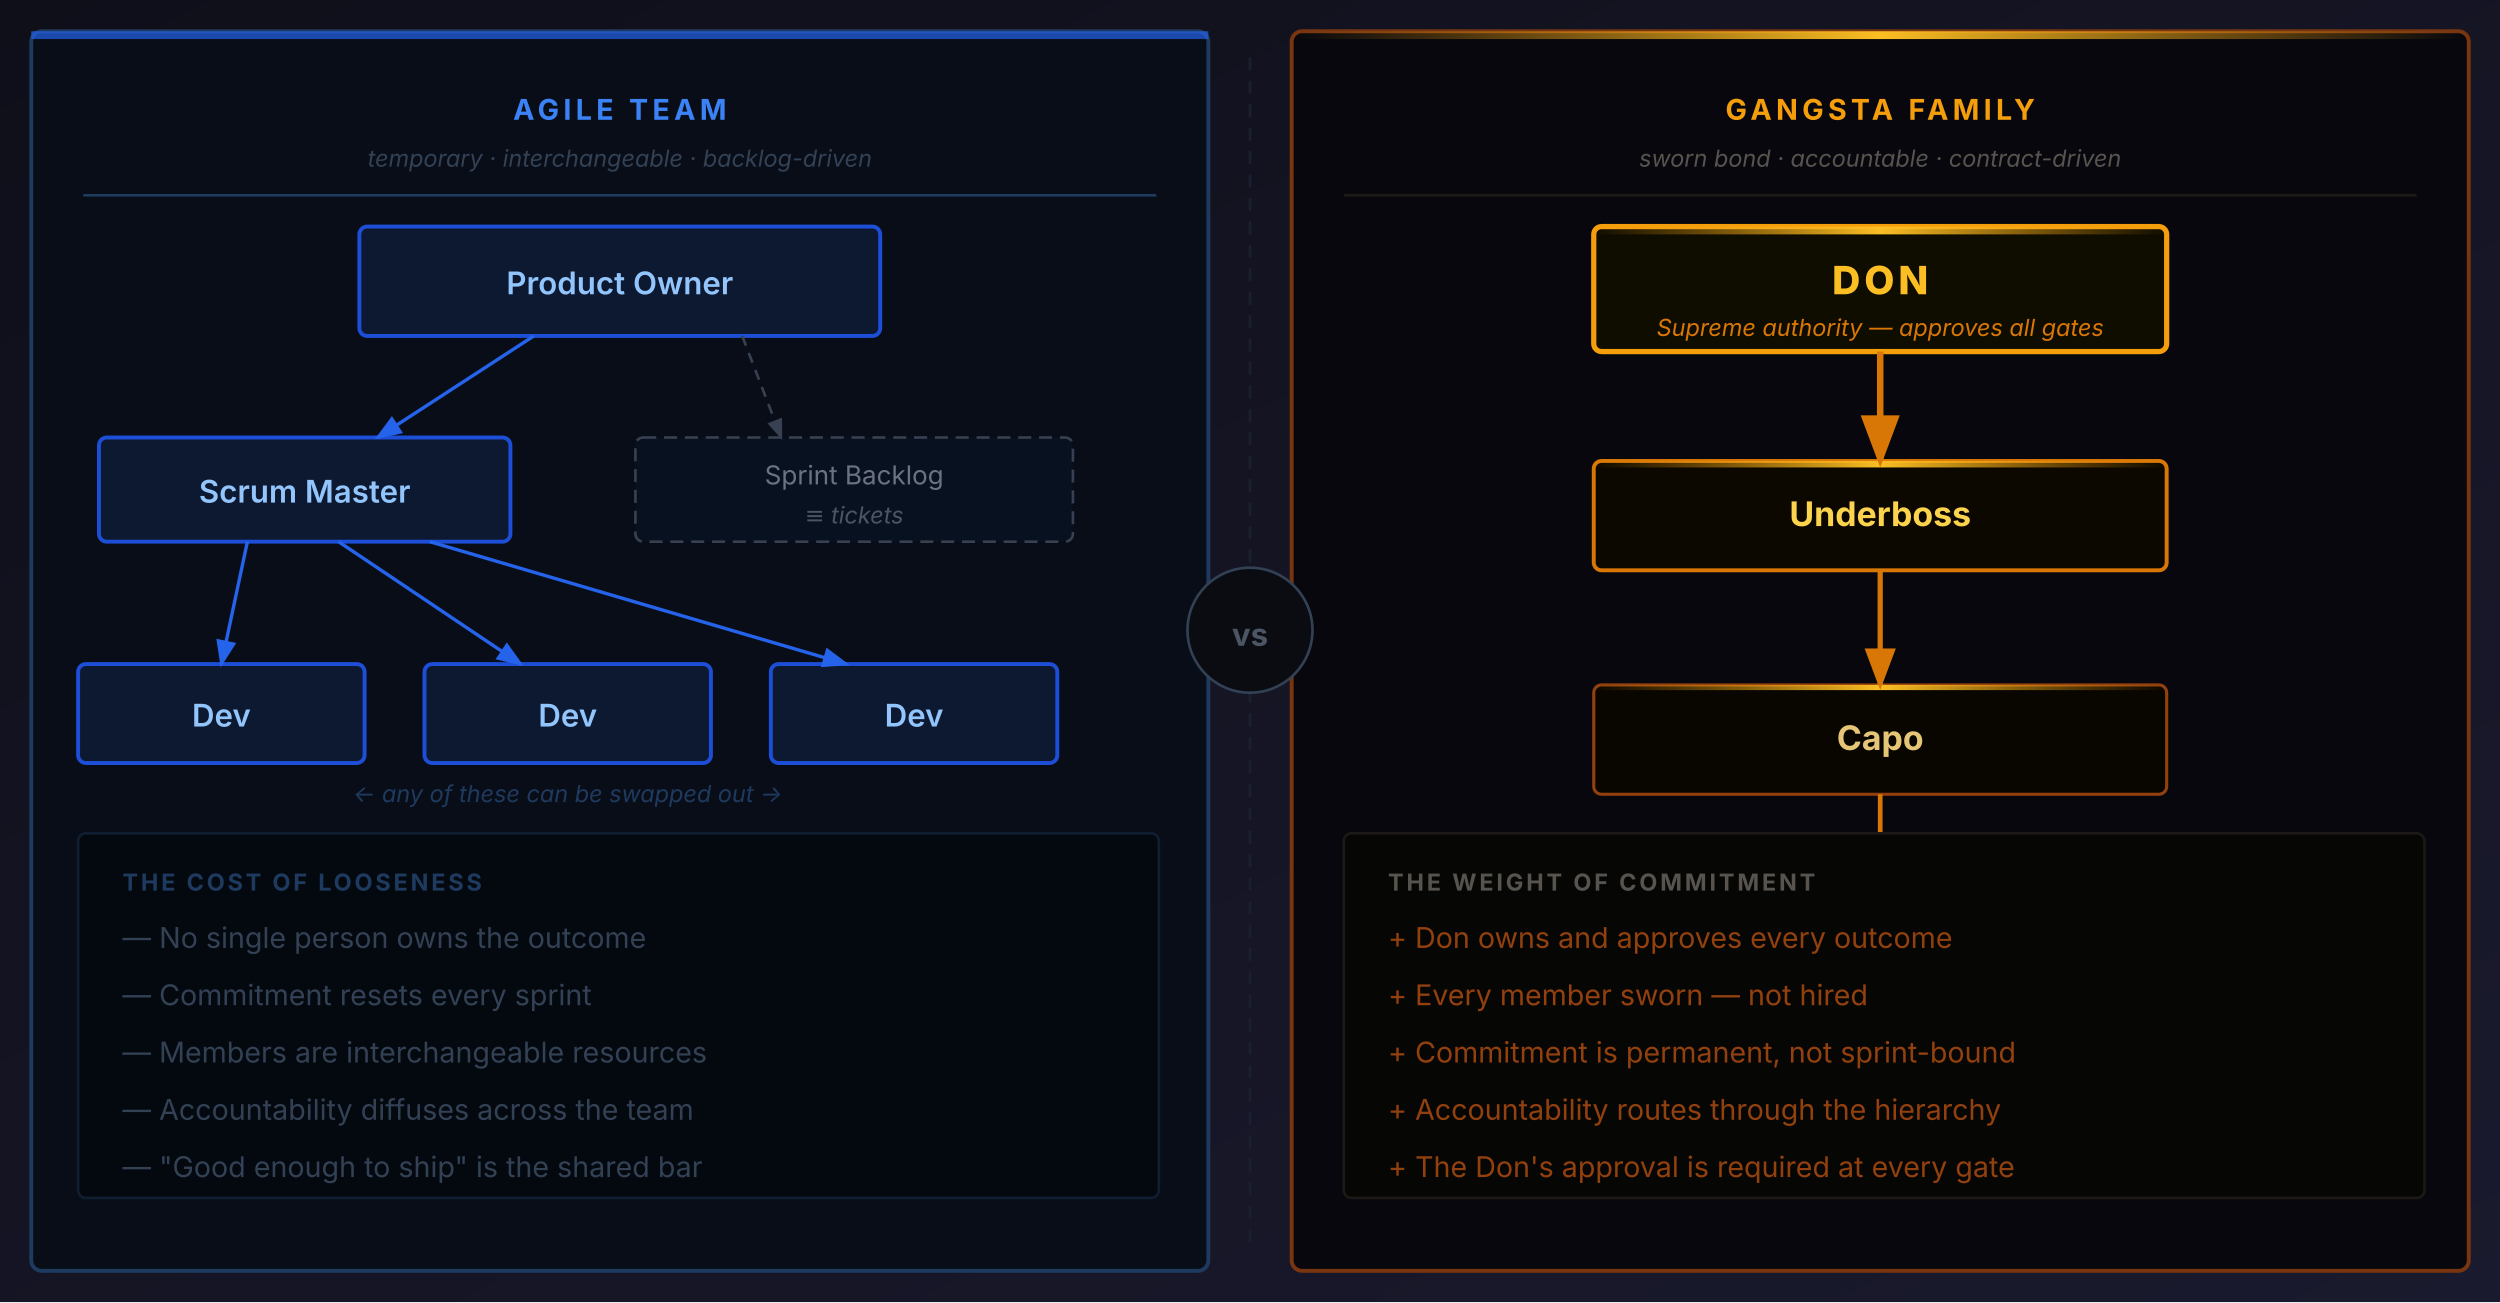
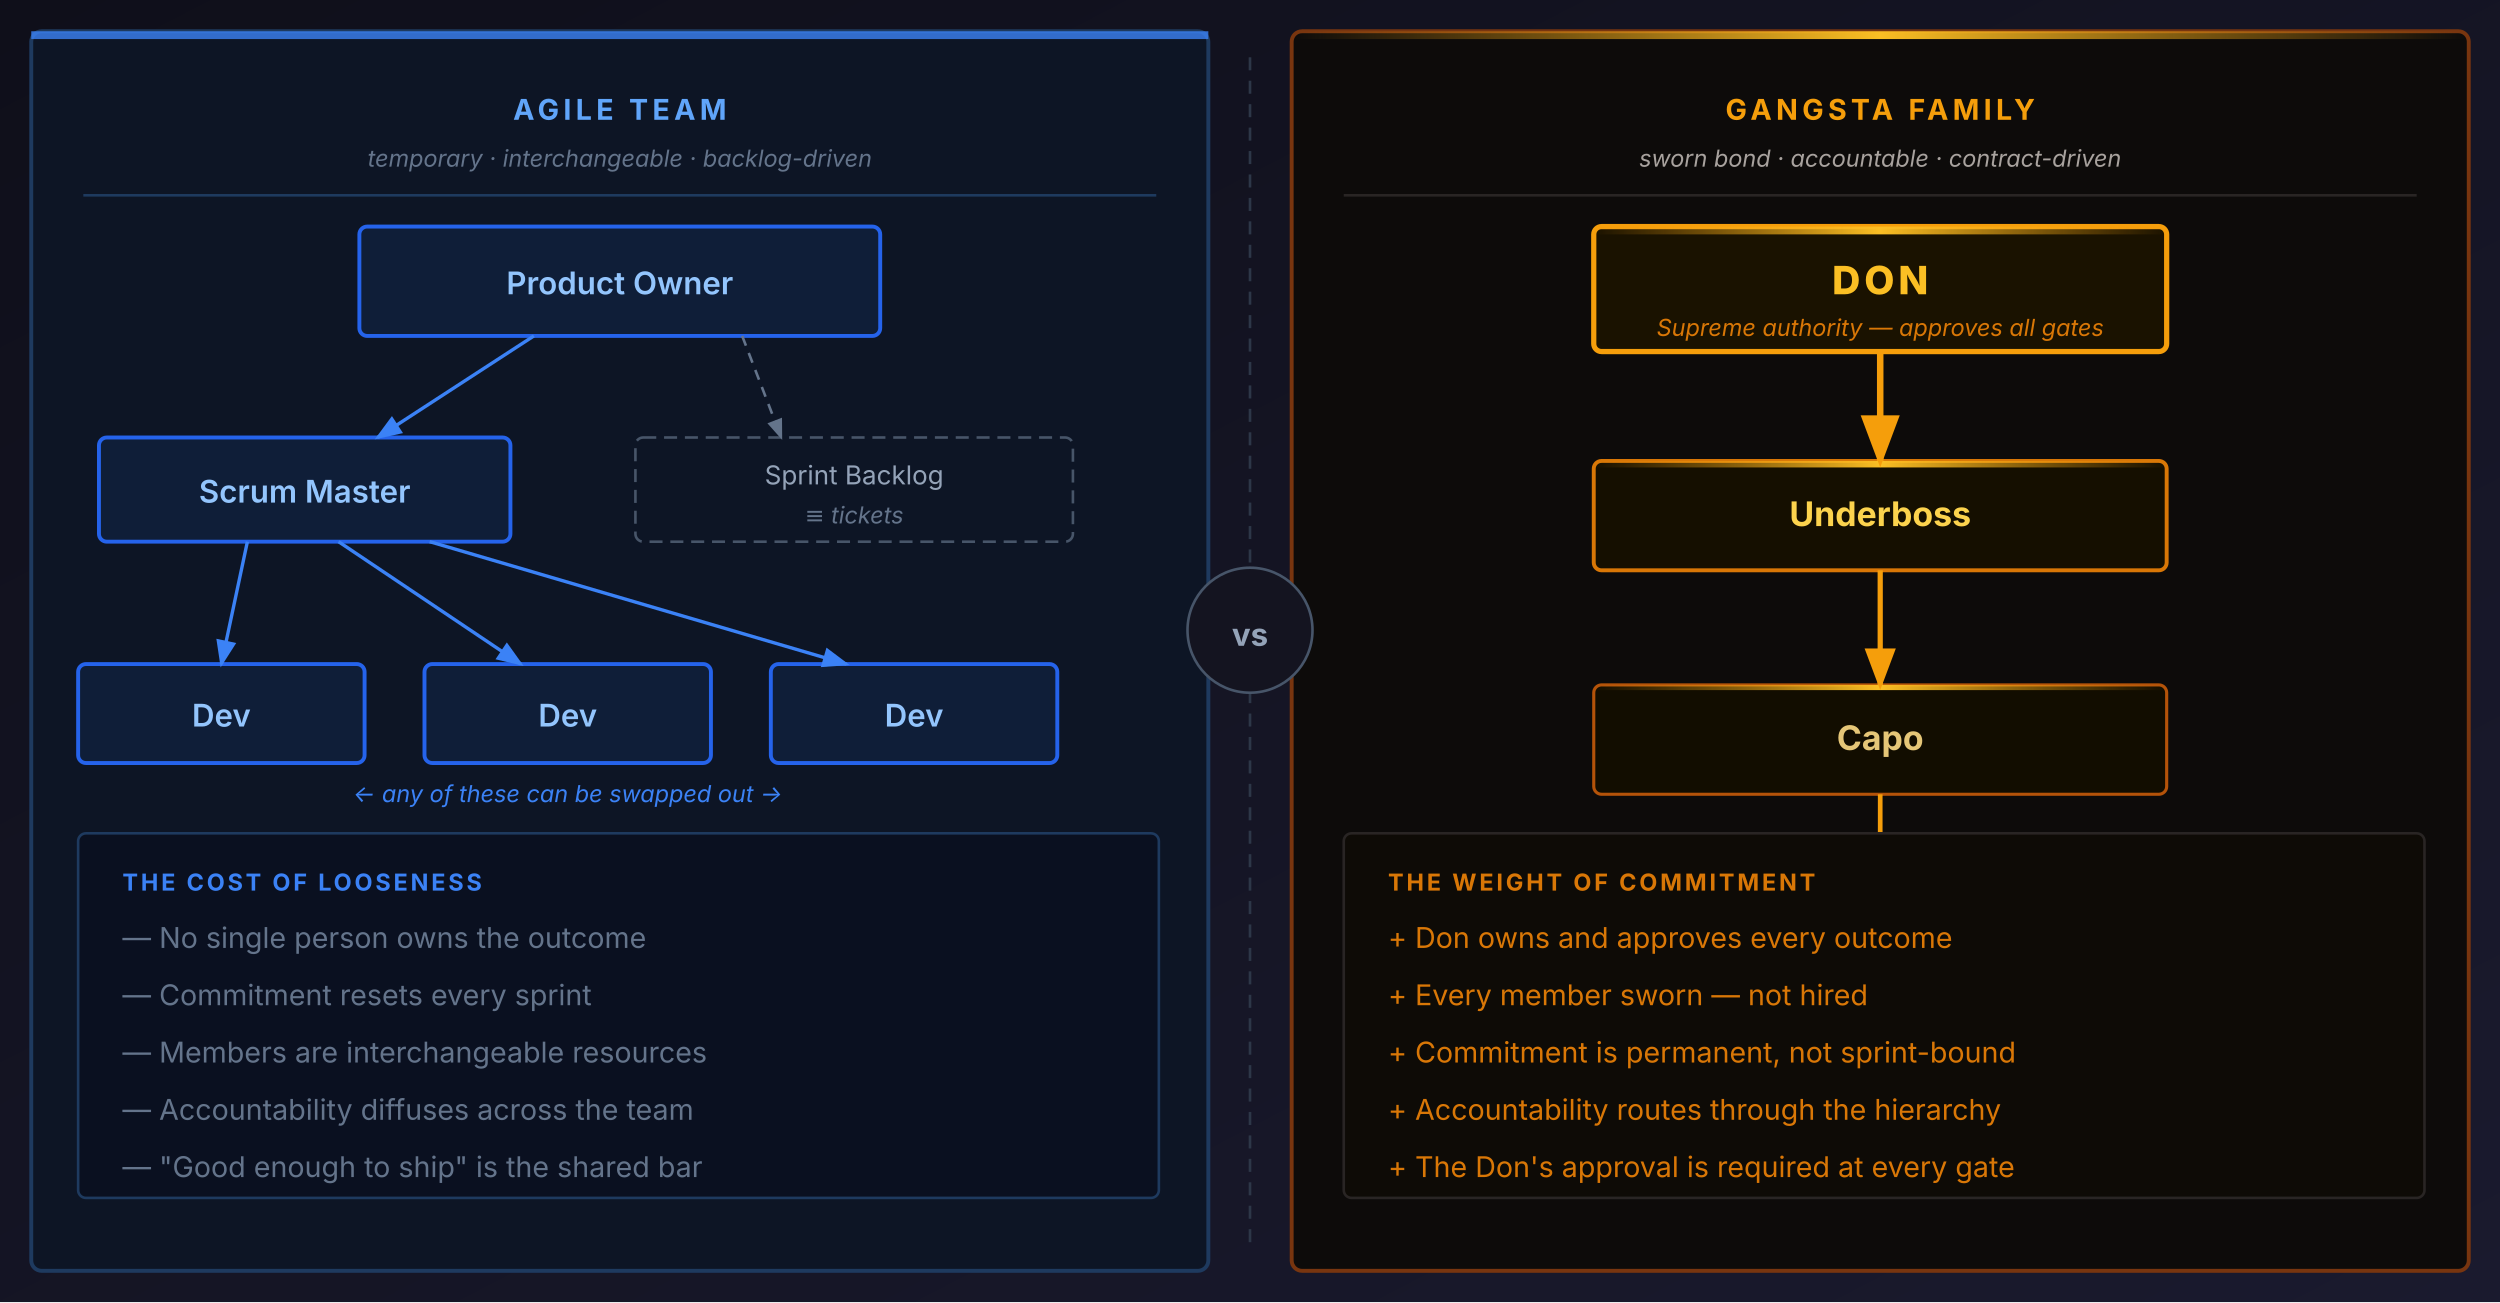
<svg xmlns="http://www.w3.org/2000/svg" viewBox="0 0 960 500" width="100%">
  <style>text{font-family:-apple-system,BlinkMacSystemFont,"Segoe UI",sans-serif}</style>
  <defs>
    <linearGradient id="fva-bg" x1="0%" y1="0%" x2="100%" y2="100%">
      <stop offset="0%" stop-color="#0f0f1a" />
      <stop offset="100%" stop-color="#1a1a2e" />
    </linearGradient>
    <linearGradient id="fva-gl" x1="0%" y1="0%" x2="100%" y2="0%">
      <stop offset="0%" stop-color="#f59e0b" stop-opacity="0" />
      <stop offset="50%" stop-color="#fbbf24" stop-opacity="1" />
      <stop offset="100%" stop-color="#f59e0b" stop-opacity="0" />
    </linearGradient>
    <marker id="fva-ab" markerWidth="8" markerHeight="6" refX="7" refY="3" orient="auto">
-       <polygon points="0 0, 8 3, 0 6" fill="#2563eb" />
+       <polygon points="0 0, 8 3, 0 6" fill="#3b82f6" />
    </marker>
    <marker id="fva-aa" markerWidth="8" markerHeight="6" refX="7" refY="3" orient="auto">
-       <polygon points="0 0, 8 3, 0 6" fill="#d97706" />
+       <polygon points="0 0, 8 3, 0 6" fill="#f59e0b" />
    </marker>
    <marker id="fva-ag" markerWidth="8" markerHeight="6" refX="7" refY="3" orient="auto">
-       <polygon points="0 0, 8 3, 0 6" fill="#374151" />
+       <polygon points="0 0, 8 3, 0 6" fill="#64748b" />
    </marker>
  </defs>
  <rect width="960" height="500" fill="url(#fva-bg)" />
-   <rect x="12" y="12" width="452" height="476" fill="#080d18" stroke="#1e3a5f" stroke-width="1.5" rx="4" />
-   <rect x="12" y="12" width="452" height="3" fill="#2563eb" opacity="0.7" />
-   <text x="238" y="46" text-anchor="middle" font-size="11" fill="#3b82f6" font-weight="700" letter-spacing="0.15em">AGILE TEAM</text>
-   <text x="238" y="64" text-anchor="middle" font-size="9" fill="#334155" font-style="italic">temporary · interchangeable · backlog-driven</text>
+   <rect x="12" y="12" width="452" height="476" fill="#0d1525" stroke="#1e3a5f" stroke-width="1.5" rx="4" />
+   <rect x="12" y="12" width="452" height="3" fill="#3b82f6" opacity="0.8" />
+   <text x="238" y="46" text-anchor="middle" font-size="11" fill="#60a5fa" font-weight="700" letter-spacing="0.15em">AGILE TEAM</text>
+   <text x="238" y="64" text-anchor="middle" font-size="9" fill="#64748b" font-style="italic">temporary · interchangeable · backlog-driven</text>
  <line x1="32" y1="75" x2="444" y2="75" stroke="#1e3a5f" stroke-width="1" />
-   <rect x="138" y="87" width="200" height="42" fill="#0d1930" stroke="#1d4ed8" stroke-width="1.5" rx="3" />
+   <rect x="138" y="87" width="200" height="42" fill="#0f1e38" stroke="#2563eb" stroke-width="1.5" rx="3" />
  <text x="238" y="113" text-anchor="middle" font-size="12" fill="#93c5fd" font-weight="600">Product Owner</text>
-   <rect x="38" y="168" width="158" height="40" fill="#0d1930" stroke="#1d4ed8" stroke-width="1.5" rx="3" />
+   <rect x="38" y="168" width="158" height="40" fill="#0f1e38" stroke="#2563eb" stroke-width="1.5" rx="3" />
  <text x="117" y="193" text-anchor="middle" font-size="12" fill="#93c5fd" font-weight="600">Scrum Master</text>
-   <rect x="244" y="168" width="168" height="40" fill="#07111f" stroke="#374151" stroke-width="1" stroke-dasharray="5,3" rx="3" />
-   <text x="328" y="186" text-anchor="middle" font-size="10" fill="#6b7280">Sprint Backlog</text>
-   <text x="328" y="201" text-anchor="middle" font-size="9" fill="#4b5563" font-style="italic">≡ tickets</text>
-   <rect x="30" y="255" width="110" height="38" fill="#0d1930" stroke="#1d4ed8" stroke-width="1.5" rx="3" />
+   <rect x="244" y="168" width="168" height="40" fill="#0d1525" stroke="#475569" stroke-width="1" stroke-dasharray="5,3" rx="3" />
+   <text x="328" y="186" text-anchor="middle" font-size="10" fill="#94a3b8">Sprint Backlog</text>
+   <text x="328" y="201" text-anchor="middle" font-size="9" fill="#64748b" font-style="italic">≡ tickets</text>
+   <rect x="30" y="255" width="110" height="38" fill="#0f1e38" stroke="#2563eb" stroke-width="1.5" rx="3" />
  <text x="85" y="279" text-anchor="middle" font-size="12" fill="#93c5fd" font-weight="600">Dev</text>
-   <rect x="163" y="255" width="110" height="38" fill="#0d1930" stroke="#1d4ed8" stroke-width="1.5" rx="3" />
+   <rect x="163" y="255" width="110" height="38" fill="#0f1e38" stroke="#2563eb" stroke-width="1.5" rx="3" />
  <text x="218" y="279" text-anchor="middle" font-size="12" fill="#93c5fd" font-weight="600">Dev</text>
-   <rect x="296" y="255" width="110" height="38" fill="#0d1930" stroke="#1d4ed8" stroke-width="1.5" rx="3" />
+   <rect x="296" y="255" width="110" height="38" fill="#0f1e38" stroke="#2563eb" stroke-width="1.5" rx="3" />
  <text x="351" y="279" text-anchor="middle" font-size="12" fill="#93c5fd" font-weight="600">Dev</text>
-   <text x="218" y="308" text-anchor="middle" font-size="9" fill="#1e3a5f" font-style="italic">← any of these can be swapped out →</text>
-   <line x1="205" y1="129" x2="145" y2="168" stroke="#2563eb" stroke-width="1.3" marker-end="url(#fva-ab)" />
-   <line x1="285" y1="129" x2="300" y2="168" stroke="#374151" stroke-width="1" stroke-dasharray="4,3" marker-end="url(#fva-ag)" />
-   <line x1="95" y1="208" x2="85" y2="255" stroke="#2563eb" stroke-width="1.3" marker-end="url(#fva-ab)" />
-   <line x1="130" y1="208" x2="200" y2="255" stroke="#2563eb" stroke-width="1.3" marker-end="url(#fva-ab)" />
-   <line x1="165" y1="208" x2="325" y2="255" stroke="#2563eb" stroke-width="1.3" marker-end="url(#fva-ab)" />
-   <rect x="30" y="320" width="415" height="140" fill="#04080f" stroke="#0f1e30" stroke-width="1" rx="3" />
-   <text x="47" y="342" font-size="9" fill="#1e3a5f" font-weight="700" letter-spacing="0.12em">THE COST OF LOOSENESS</text>
-   <text x="47" y="364" font-size="11" fill="#334155">— No single person owns the outcome</text>
-   <text x="47" y="386" font-size="11" fill="#334155">— Commitment resets every sprint</text>
-   <text x="47" y="408" font-size="11" fill="#334155">— Members are interchangeable resources</text>
-   <text x="47" y="430" font-size="11" fill="#334155">— Accountability diffuses across the team</text>
-   <text x="47" y="452" font-size="11" fill="#334155">— "Good enough to ship" is the shared bar</text>
-   <rect x="496" y="12" width="452" height="476" fill="#07070d" stroke="#78350f" stroke-width="1.5" rx="4" />
+   <text x="218" y="308" text-anchor="middle" font-size="9" fill="#3b82f6" font-style="italic">← any of these can be swapped out →</text>
+   <line x1="205" y1="129" x2="145" y2="168" stroke="#3b82f6" stroke-width="1.3" marker-end="url(#fva-ab)" />
+   <line x1="285" y1="129" x2="300" y2="168" stroke="#64748b" stroke-width="1" stroke-dasharray="4,3" marker-end="url(#fva-ag)" />
+   <line x1="95" y1="208" x2="85" y2="255" stroke="#3b82f6" stroke-width="1.3" marker-end="url(#fva-ab)" />
+   <line x1="130" y1="208" x2="200" y2="255" stroke="#3b82f6" stroke-width="1.3" marker-end="url(#fva-ab)" />
+   <line x1="165" y1="208" x2="325" y2="255" stroke="#3b82f6" stroke-width="1.3" marker-end="url(#fva-ab)" />
+   <rect x="30" y="320" width="415" height="140" fill="#0a1020" stroke="#1e3a5f" stroke-width="1" rx="3" />
+   <text x="47" y="342" font-size="9" fill="#3b82f6" font-weight="700" letter-spacing="0.12em">THE COST OF LOOSENESS</text>
+   <text x="47" y="364" font-size="11" fill="#64748b">— No single person owns the outcome</text>
+   <text x="47" y="386" font-size="11" fill="#64748b">— Commitment resets every sprint</text>
+   <text x="47" y="408" font-size="11" fill="#64748b">— Members are interchangeable resources</text>
+   <text x="47" y="430" font-size="11" fill="#64748b">— Accountability diffuses across the team</text>
+   <text x="47" y="452" font-size="11" fill="#64748b">— "Good enough to ship" is the shared bar</text>
+   <rect x="496" y="12" width="452" height="476" fill="#0d0b0a" stroke="#78350f" stroke-width="1.5" rx="4" />
  <rect x="496" y="12" width="452" height="3" fill="url(#fva-gl)" />
  <text x="722" y="46" text-anchor="middle" font-size="11" fill="#f59e0b" font-weight="700" letter-spacing="0.15em">GANGSTA FAMILY</text>
-   <text x="722" y="64" text-anchor="middle" font-size="9" fill="#57534e" font-style="italic">sworn bond · accountable · contract-driven</text>
-   <line x1="516" y1="75" x2="928" y2="75" stroke="#1c1917" stroke-width="1" />
-   <rect x="612" y="87" width="220" height="48" fill="#0f0c00" stroke="#f59e0b" stroke-width="2" rx="3" />
+   <text x="722" y="64" text-anchor="middle" font-size="9" fill="#a8a29e" font-style="italic">sworn bond · accountable · contract-driven</text>
+   <line x1="516" y1="75" x2="928" y2="75" stroke="#292524" stroke-width="1" />
+   <rect x="612" y="87" width="220" height="48" fill="#1a1200" stroke="#f59e0b" stroke-width="2" rx="3" />
  <rect x="612" y="87" width="220" height="3" fill="url(#fva-gl)" />
  <text x="722" y="113" text-anchor="middle" font-size="15" fill="#fbbf24" font-weight="800" letter-spacing="0.1em">DON</text>
  <text x="722" y="129" text-anchor="middle" font-size="9" fill="#d97706" font-style="italic">Supreme authority — approves all gates</text>
-   <rect x="612" y="177" width="220" height="42" fill="#0c0800" stroke="#d97706" stroke-width="1.5" rx="3" />
+   <rect x="612" y="177" width="220" height="42" fill="#150f00" stroke="#d97706" stroke-width="1.5" rx="3" />
  <rect x="612" y="177" width="220" height="2.5" fill="url(#fva-gl)" />
  <text x="722" y="202" text-anchor="middle" font-size="13" fill="#fcd34d" font-weight="700">Underboss</text>
-   <rect x="612" y="263" width="220" height="42" fill="#090600" stroke="#92400e" stroke-width="1.2" rx="3" />
+   <rect x="612" y="263" width="220" height="42" fill="#120d00" stroke="#b45309" stroke-width="1.2" rx="3" />
  <rect x="612" y="263" width="220" height="2" fill="url(#fva-gl)" />
  <text x="722" y="288" text-anchor="middle" font-size="13" fill="#e5c677" font-weight="700">Capo</text>
-   <rect x="612" y="349" width="220" height="42" fill="#0a0a14" stroke="#334155" stroke-width="0.8" rx="3" />
+   <rect x="612" y="349" width="220" height="42" fill="#141420" stroke="#475569" stroke-width="0.8" rx="3" />
  <text x="722" y="375" text-anchor="middle" font-size="12" fill="#94a3b8" font-weight="600">Soldiers / Associates</text>
-   <line x1="722" y1="135" x2="722" y2="177" stroke="#d97706" stroke-width="2.5" marker-end="url(#fva-aa)" />
-   <line x1="722" y1="219" x2="722" y2="263" stroke="#d97706" stroke-width="2" marker-end="url(#fva-aa)" />
-   <line x1="722" y1="305" x2="722" y2="349" stroke="#d97706" stroke-width="1.8" marker-end="url(#fva-aa)" />
-   <rect x="516" y="320" width="415" height="140" fill="#060604" stroke="#1c1917" stroke-width="1" rx="3" />
-   <text x="533" y="342" font-size="9" fill="#57534e" font-weight="700" letter-spacing="0.12em">THE WEIGHT OF COMMITMENT</text>
-   <text x="533" y="364" font-size="11" fill="#92400e">+ Don owns and approves every outcome</text>
-   <text x="533" y="386" font-size="11" fill="#92400e">+ Every member sworn — not hired</text>
-   <text x="533" y="408" font-size="11" fill="#92400e">+ Commitment is permanent, not sprint-bound</text>
-   <text x="533" y="430" font-size="11" fill="#92400e">+ Accountability routes through the hierarchy</text>
-   <text x="533" y="452" font-size="11" fill="#92400e">+ The Don's approval is required at every gate</text>
-   <line x1="480" y1="22" x2="480" y2="478" stroke="#1a2030" stroke-width="1" stroke-dasharray="5,4" />
-   <circle cx="480" cy="242" r="24" fill="#0a0c12" stroke="#334155" stroke-width="1" />
-   <text x="480" y="248" text-anchor="middle" font-size="12" fill="#4b5563" font-weight="700">vs</text>
+   <line x1="722" y1="135" x2="722" y2="177" stroke="#f59e0b" stroke-width="2.5" marker-end="url(#fva-aa)" />
+   <line x1="722" y1="219" x2="722" y2="263" stroke="#f59e0b" stroke-width="2" marker-end="url(#fva-aa)" />
+   <line x1="722" y1="305" x2="722" y2="349" stroke="#f59e0b" stroke-width="1.8" marker-end="url(#fva-aa)" />
+   <rect x="516" y="320" width="415" height="140" fill="#0e0b06" stroke="#292524" stroke-width="1" rx="3" />
+   <text x="533" y="342" font-size="9" fill="#d97706" font-weight="700" letter-spacing="0.12em">THE WEIGHT OF COMMITMENT</text>
+   <text x="533" y="364" font-size="11" fill="#d97706">+ Don owns and approves every outcome</text>
+   <text x="533" y="386" font-size="11" fill="#d97706">+ Every member sworn — not hired</text>
+   <text x="533" y="408" font-size="11" fill="#d97706">+ Commitment is permanent, not sprint-bound</text>
+   <text x="533" y="430" font-size="11" fill="#d97706">+ Accountability routes through the hierarchy</text>
+   <text x="533" y="452" font-size="11" fill="#d97706">+ The Don's approval is required at every gate</text>
+   <line x1="480" y1="22" x2="480" y2="478" stroke="#2d3748" stroke-width="1" stroke-dasharray="5,4" />
+   <circle cx="480" cy="242" r="24" fill="#141420" stroke="#475569" stroke-width="1" />
+   <text x="480" y="248" text-anchor="middle" font-size="12" fill="#94a3b8" font-weight="700">vs</text>
</svg>
